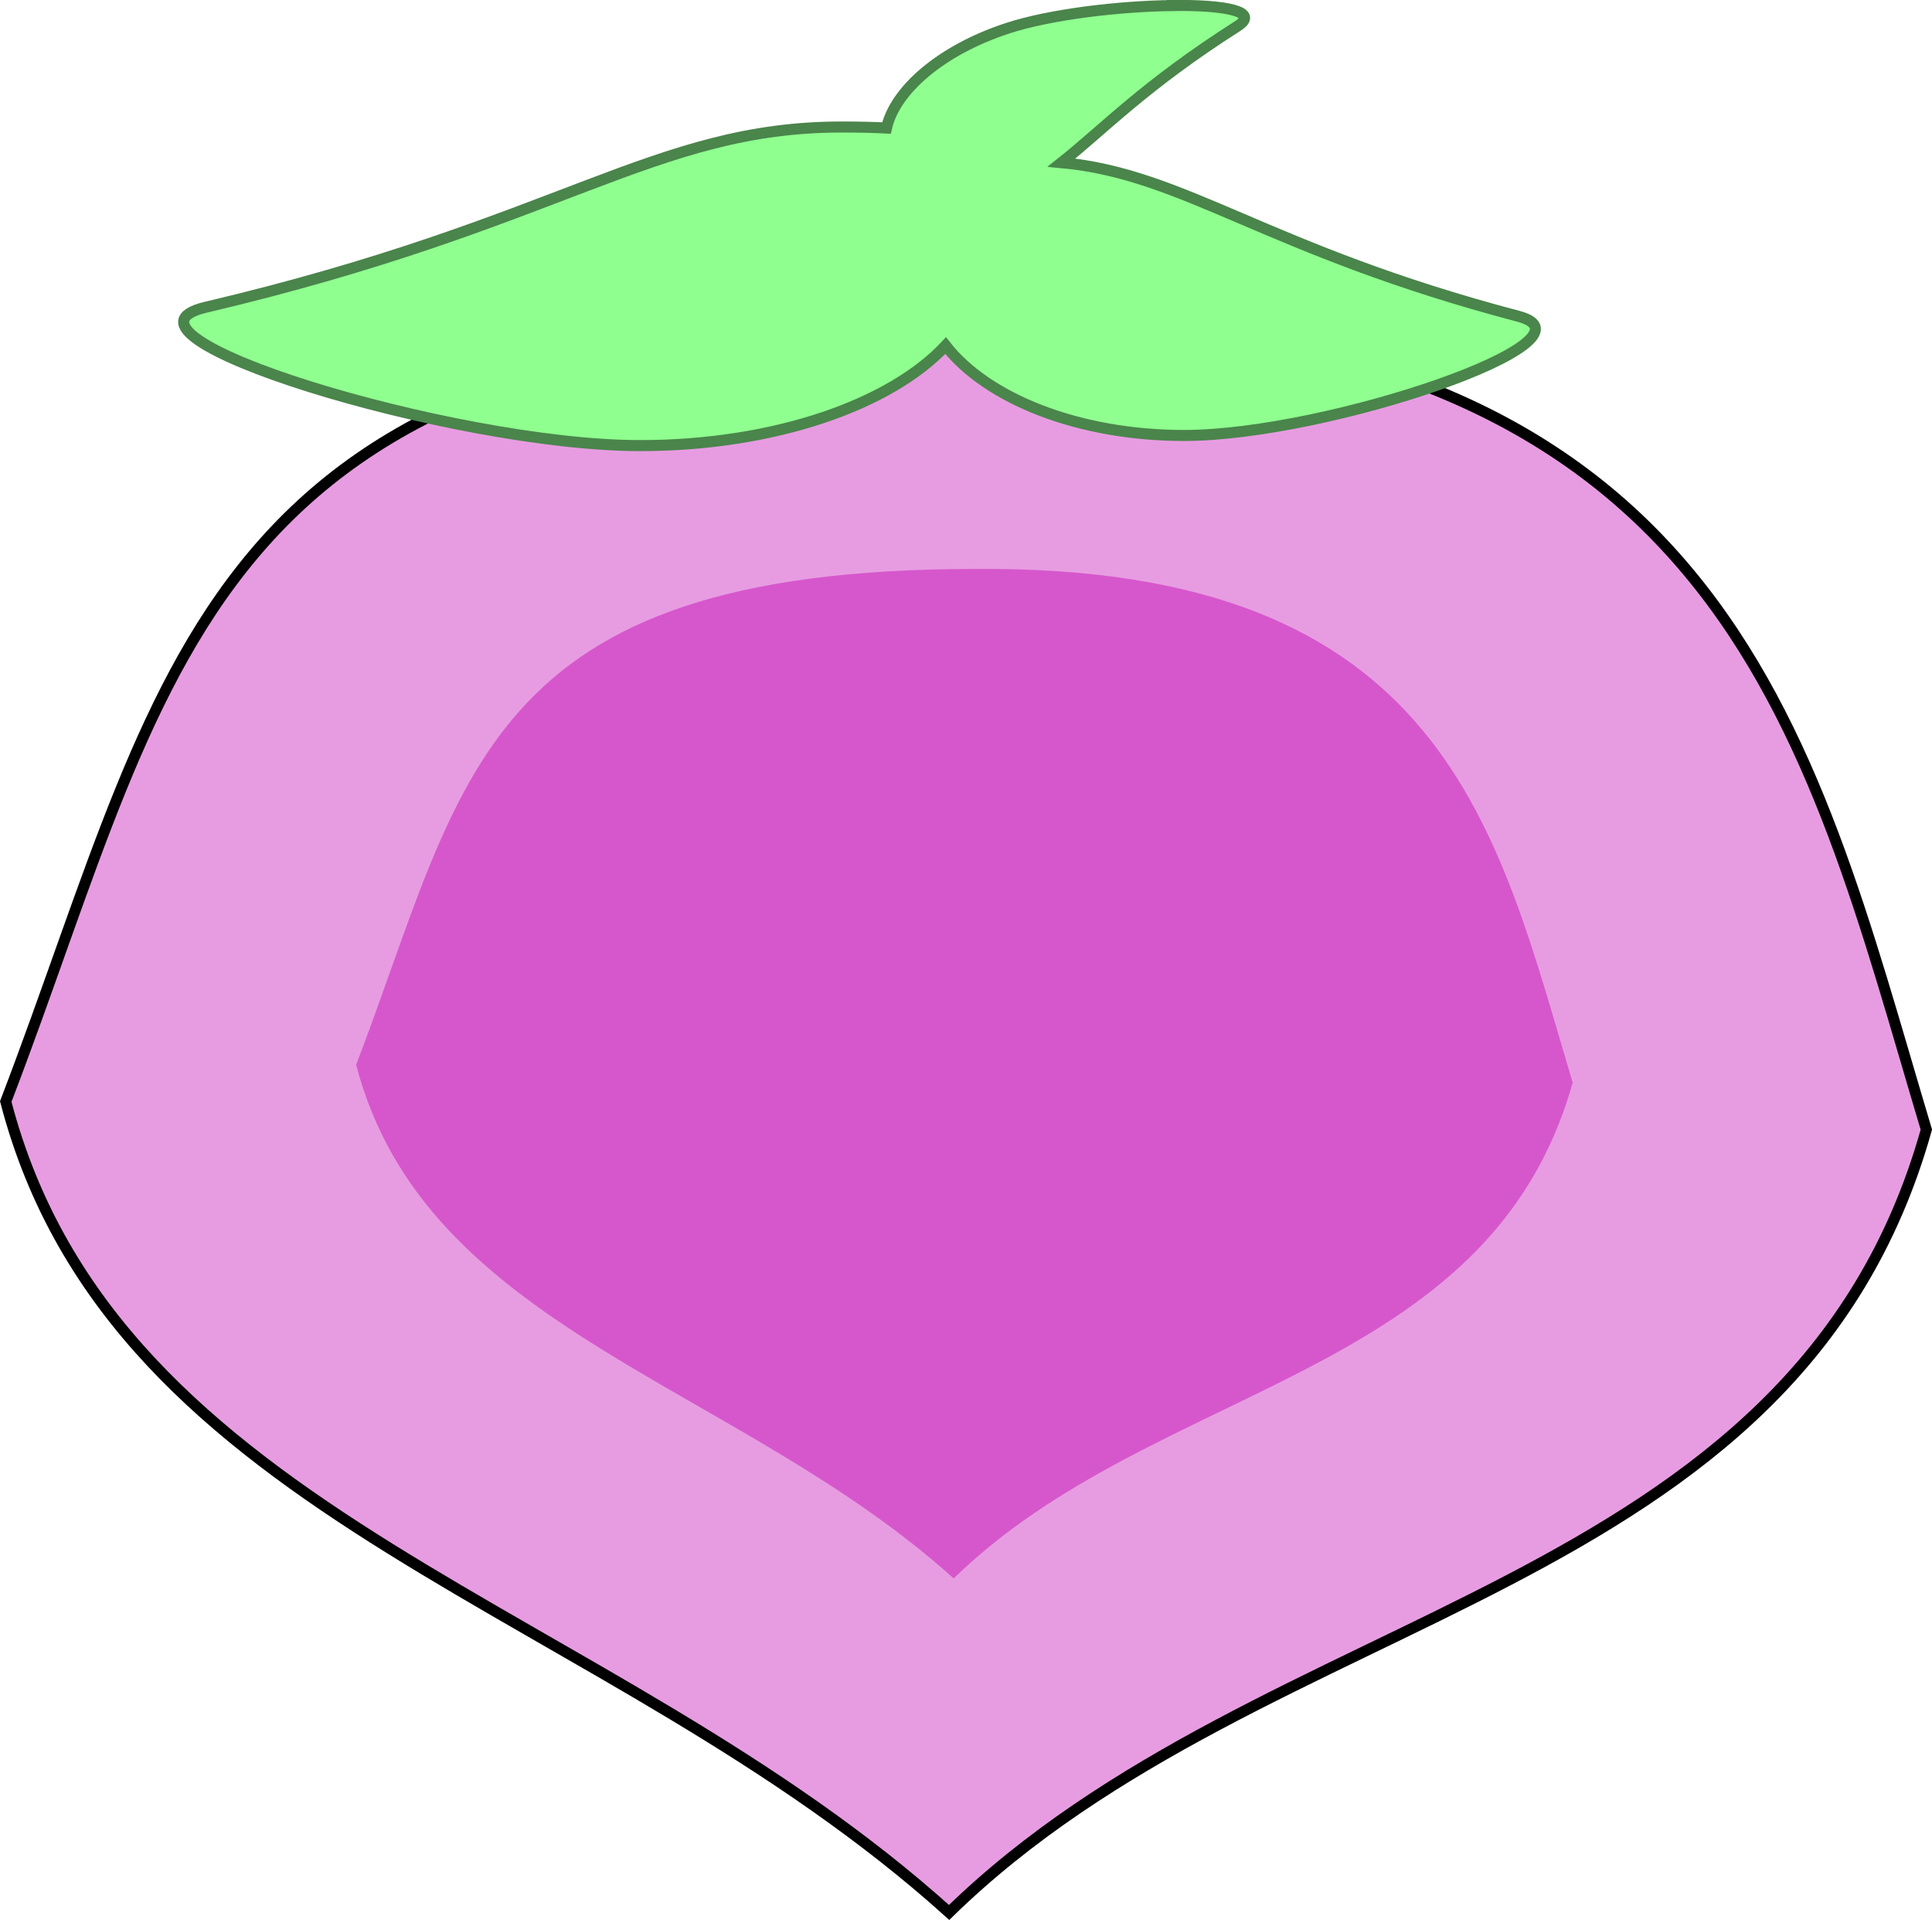
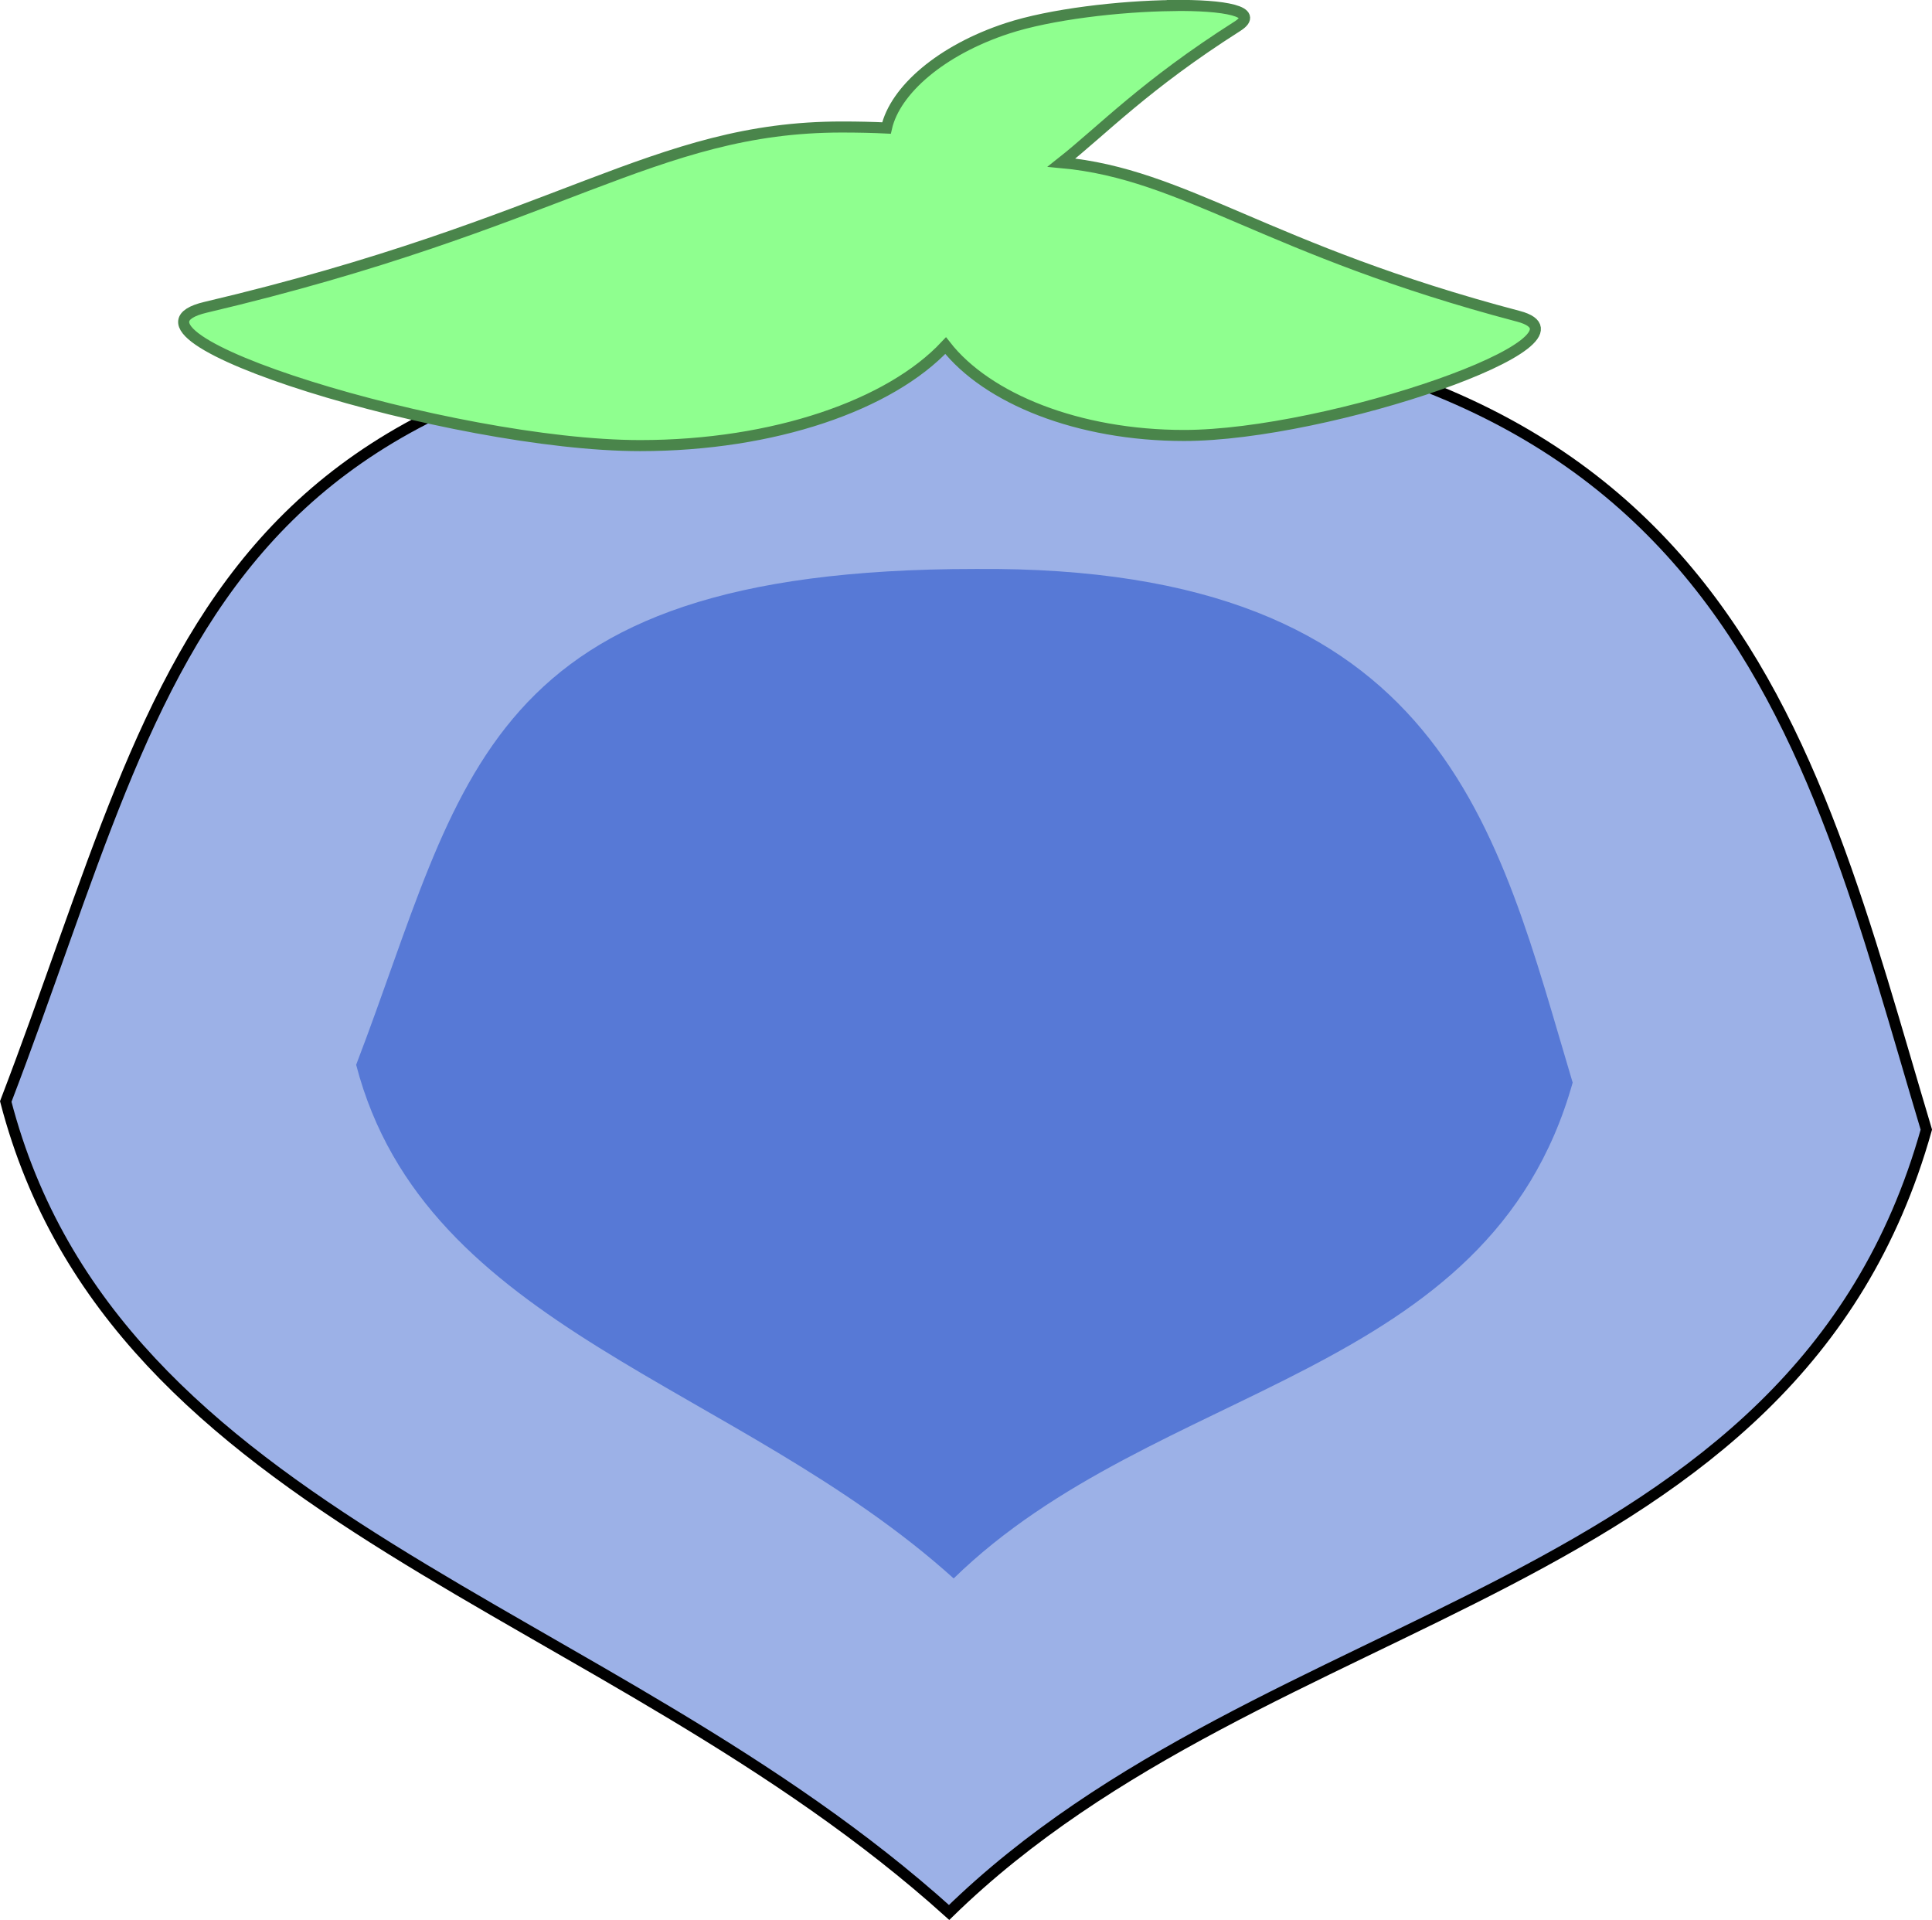
<svg xmlns="http://www.w3.org/2000/svg" width="21.162mm" height="21.025mm" viewBox="0 0 21.162 21.025" version="1.1" id="svg1">
  <defs id="defs1" />
  <g id="layer1" transform="translate(-69.53093,-84.53508)">
-     <path id="rect1" style="fill:#e79ce1;fill-opacity:1;stroke:#000000;stroke-width:0.12;stroke-opacity:1" d="m 80.298,88.025 c 8.144,-0.068 9.027,4.521 10.333,8.881 -1.444,5.146 -7.211,5.164 -10.704,8.573 -3.752,-3.382 -9.137,-4.285 -10.333,-8.881 1.883,-4.914 2.108,-8.572 10.704,-8.573 z" />
-     <path id="rect1-1" style="fill:#d657cc;fill-opacity:1;stroke:#000000;stroke-width:0.076;stroke-opacity:0" d="m 80.212,90.766 c 5.158,-0.043 5.718,2.864 6.545,5.625 -0.914,3.259 -4.567,3.271 -6.78,5.43 -2.377,-2.142 -5.787,-2.714 -6.545,-5.625 1.193,-3.112 1.335,-5.429 6.78,-5.43 z" />
+     <path id="rect1" style="fill:#9cb1e7;fill-opacity:1;stroke:#000000;stroke-width:0.12;stroke-opacity:1" d="m 80.298,88.025 c 8.144,-0.068 9.027,4.521 10.333,8.881 -1.444,5.146 -7.211,5.164 -10.704,8.573 -3.752,-3.382 -9.137,-4.285 -10.333,-8.881 1.883,-4.914 2.108,-8.572 10.704,-8.573 z" />
+     <path id="rect1-1" style="fill:#5779d6;fill-opacity:1;stroke:#000000;stroke-width:0.076;stroke-opacity:0" d="m 80.212,90.766 c 5.158,-0.043 5.718,2.864 6.545,5.625 -0.914,3.259 -4.567,3.271 -6.78,5.43 -2.377,-2.142 -5.787,-2.714 -6.545,-5.625 1.193,-3.112 1.335,-5.429 6.78,-5.43 z" />
    <path d="m 82.371,84.596 c -0.576,0.007 -1.334,0.094 -1.808,0.25 -0.722,0.237 -1.228,0.675 -1.322,1.091 -0.144,-0.007 -0.306,-0.011 -0.489,-0.011 -2.06,0 -3.07,1.056 -6.968,1.974 -1.256,0.296 2.698,1.515 4.758,1.515 1.469,0 2.739,-0.446 3.347,-1.095 0.454,0.581 1.452,0.984 2.611,0.984 1.586,0 4.63,-1.05 3.663,-1.305 -2.766,-0.728 -3.643,-1.557 -5.005,-1.683 0.448,-0.354 0.91,-0.847 1.926,-1.493 0.256,-0.163 -0.137,-0.235 -0.713,-0.228 z" style="fill:#8fff8f;stroke:#4a854b;stroke-width:0.121" id="path369" />
  </g>
</svg>
